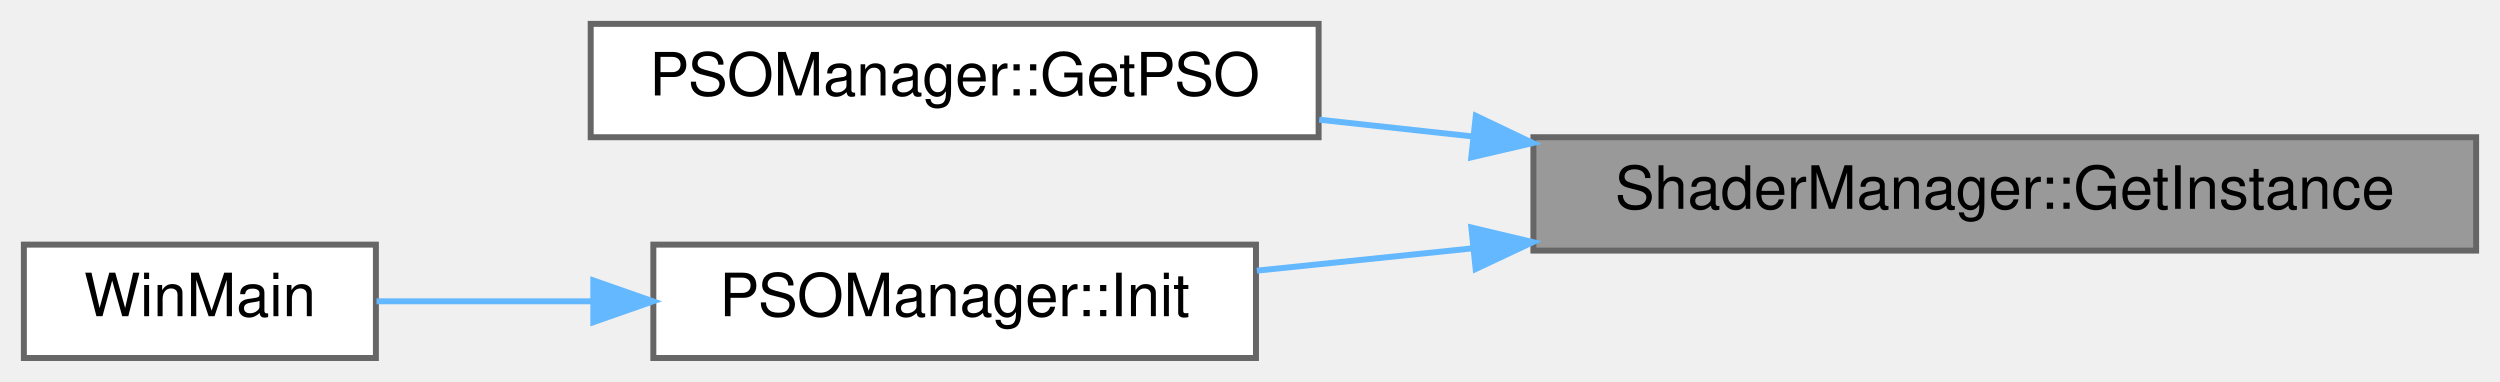
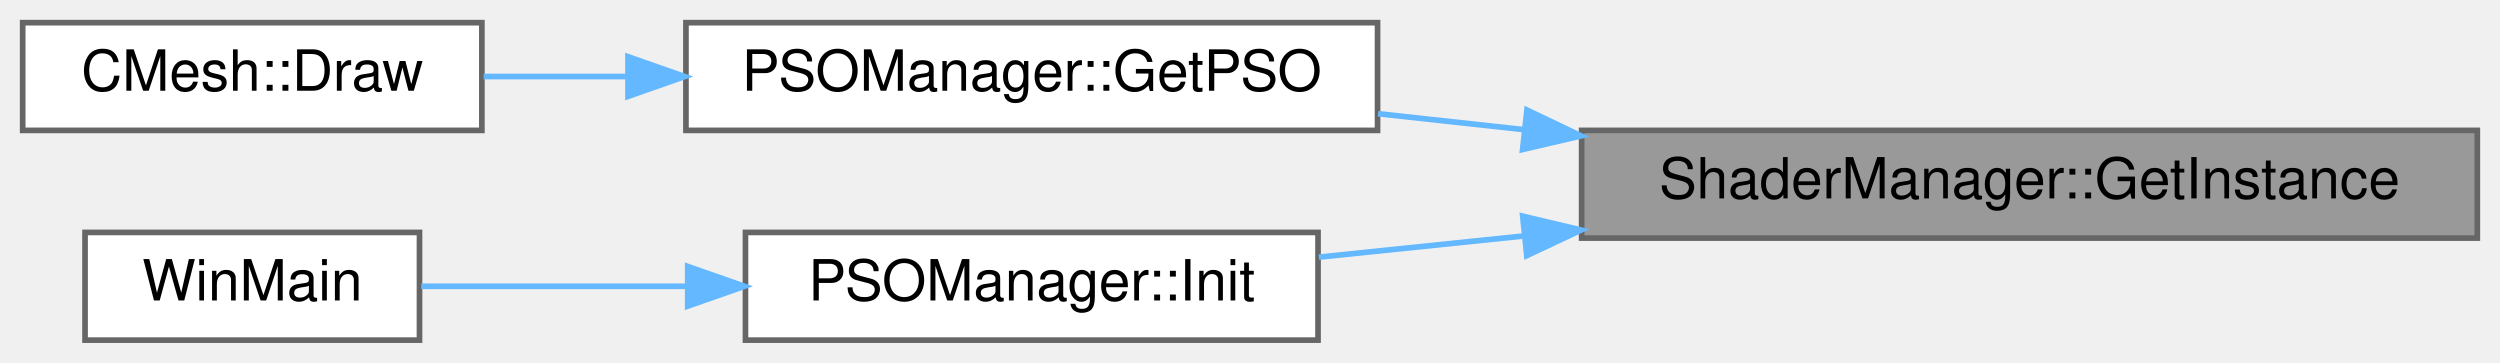
- <svg xmlns="http://www.w3.org/2000/svg" xmlns:xlink="http://www.w3.org/1999/xlink" width="419pt" height="64pt" viewBox="0.00 0.00 419.00 64.00">
+ <svg xmlns="http://www.w3.org/2000/svg" xmlns:xlink="http://www.w3.org/1999/xlink" width="441pt" height="64pt" viewBox="0.00 0.00 441.00 64.00">
  <g id="graph0" class="graph" transform="scale(1 1) rotate(0) translate(4 60)">
    <g id="Node000001" class="node">
      <g id="a_Node000001">
        <a xlink:title=" ">
-           <polygon fill="#999999" stroke="#666666" points="411,-37 253,-37 253,-18 411,-18 411,-37" />
-           <text text-anchor="middle" x="332" y="-25" font-family="Helvetica,sans-Serif" font-size="10.00">ShaderManager::GetInstance</text>
+           <polygon fill="#999999" stroke="#666666" points="433,-37 275,-37 275,-18 433,-18 433,-37" />
+           <text text-anchor="middle" x="354" y="-25" font-family="Helvetica,sans-Serif" font-size="10.00">ShaderManager::GetInstance</text>
        </a>
      </g>
    </g>
    <g id="Node000002" class="node">
      <g id="a_Node000002">
        <a xlink:href="classPSOManager.html#a565aee5f527d1e601b5ea763cffa1c86" target="_top" xlink:title=" ">
-           <polygon fill="white" stroke="#666666" points="217,-56 95,-56 95,-37 217,-37 217,-56" />
-           <text text-anchor="middle" x="156" y="-44" font-family="Helvetica,sans-Serif" font-size="10.00">PSOManager::GetPSO</text>
+           <polygon fill="white" stroke="#666666" points="239,-56 117,-56 117,-37 239,-37 239,-56" />
+           <text text-anchor="middle" x="178" y="-44" font-family="Helvetica,sans-Serif" font-size="10.00">PSOManager::GetPSO</text>
        </a>
      </g>
    </g>
    <g id="edge1_Node000001_Node000002" class="edge">
      <g id="a_edge1_Node000001_Node000002">
        <a xlink:title=" ">
-           <path fill="none" stroke="#63b8ff" d="M242.73,-37.14C234.06,-38.09 225.4,-39.03 217.1,-39.94" />
-           <polygon fill="#63b8ff" stroke="#63b8ff" points="243.35,-40.59 252.91,-36.03 242.59,-33.63 243.35,-40.59" />
+           <path fill="none" stroke="#63b8ff" d="M264.73,-37.14C256.06,-38.09 247.4,-39.03 239.1,-39.94" />
+           <polygon fill="#63b8ff" stroke="#63b8ff" points="265.35,-40.59 274.91,-36.03 264.59,-33.63 265.35,-40.59" />
+         </a>
+       </g>
+     </g>
+     <g id="Node000004" class="node">
+       <g id="a_Node000004">
+         <a xlink:href="classPSOManager.html#a07102bf5eb04e6ae16611ef7edc64482" target="_top" xlink:title=" ">
+           <polygon fill="white" stroke="#666666" points="228.5,-19 127.5,-19 127.5,0 228.5,0 228.5,-19" />
+           <text text-anchor="middle" x="178" y="-7" font-family="Helvetica,sans-Serif" font-size="10.00">PSOManager::Init</text>
+         </a>
+       </g>
+     </g>
+     <g id="edge3_Node000001_Node000004" class="edge">
+       <g id="a_edge3_Node000001_Node000004">
+         <a xlink:title=" ">
+           <path fill="none" stroke="#63b8ff" d="M264.93,-18.39C252.46,-17.1 240.03,-15.81 228.65,-14.64" />
+           <polygon fill="#63b8ff" stroke="#63b8ff" points="264.6,-21.87 274.91,-19.42 265.32,-14.91 264.6,-21.87" />
        </a>
      </g>
    </g>
    <g id="Node000003" class="node">
      <g id="a_Node000003">
-         <a xlink:href="classPSOManager.html#a07102bf5eb04e6ae16611ef7edc64482" target="_top" xlink:title=" ">
-           <polygon fill="white" stroke="#666666" points="206.5,-19 105.5,-19 105.5,0 206.5,0 206.5,-19" />
-           <text text-anchor="middle" x="156" y="-7" font-family="Helvetica,sans-Serif" font-size="10.00">PSOManager::Init</text>
+         <a xlink:href="classCMesh.html#ad667241354ad04cdbdab3bea2b706302" target="_top" xlink:title=" ">
+           <polygon fill="white" stroke="#666666" points="81,-56 0,-56 0,-37 81,-37 81,-56" />
+           <text text-anchor="middle" x="40.5" y="-44" font-family="Helvetica,sans-Serif" font-size="10.00">CMesh::Draw</text>
        </a>
      </g>
    </g>
-     <g id="edge2_Node000001_Node000003" class="edge">
-       <g id="a_edge2_Node000001_Node000003">
+     <g id="edge2_Node000002_Node000003" class="edge">
+       <g id="a_edge2_Node000002_Node000003">
        <a xlink:title=" ">
-           <path fill="none" stroke="#63b8ff" d="M242.93,-18.39C230.46,-17.1 218.03,-15.81 206.65,-14.64" />
-           <polygon fill="#63b8ff" stroke="#63b8ff" points="242.6,-21.87 252.91,-19.42 243.32,-14.91 242.6,-21.87" />
+           <path fill="none" stroke="#63b8ff" d="M106.6,-46.5C97.92,-46.5 89.3,-46.5 81.31,-46.5" />
+           <polygon fill="#63b8ff" stroke="#63b8ff" points="106.78,-50 116.78,-46.5 106.78,-43 106.78,-50" />
        </a>
      </g>
    </g>
-     <g id="Node000004" class="node">
-       <g id="a_Node000004">
+     <g id="Node000005" class="node">
+       <g id="a_Node000005">
        <a xlink:href="main_8cpp.html#af7c10ff064e89595606222f0641ffade" target="_top" xlink:title=" ">
-           <polygon fill="white" stroke="#666666" points="59,-19 0,-19 0,0 59,0 59,-19" />
-           <text text-anchor="middle" x="29.5" y="-7" font-family="Helvetica,sans-Serif" font-size="10.00">WinMain</text>
+           <polygon fill="white" stroke="#666666" points="70,-19 11,-19 11,0 70,0 70,-19" />
+           <text text-anchor="middle" x="40.5" y="-7" font-family="Helvetica,sans-Serif" font-size="10.00">WinMain</text>
        </a>
      </g>
    </g>
-     <g id="edge3_Node000003_Node000004" class="edge">
-       <g id="a_edge3_Node000003_Node000004">
+     <g id="edge4_Node000004_Node000005" class="edge">
+       <g id="a_edge4_Node000004_Node000005">
        <a xlink:title=" ">
-           <path fill="none" stroke="#63b8ff" d="M95.37,-9.5C82.73,-9.5 69.95,-9.5 59.11,-9.5" />
-           <polygon fill="#63b8ff" stroke="#63b8ff" points="95.44,-13 105.44,-9.5 95.44,-6 95.44,-13" />
+           <path fill="none" stroke="#63b8ff" d="M117.27,-9.5C100.96,-9.5 84.01,-9.5 70.3,-9.5" />
+           <polygon fill="#63b8ff" stroke="#63b8ff" points="117.31,-13 127.31,-9.5 117.31,-6 117.31,-13" />
        </a>
      </g>
    </g>
  </g>
</svg>
